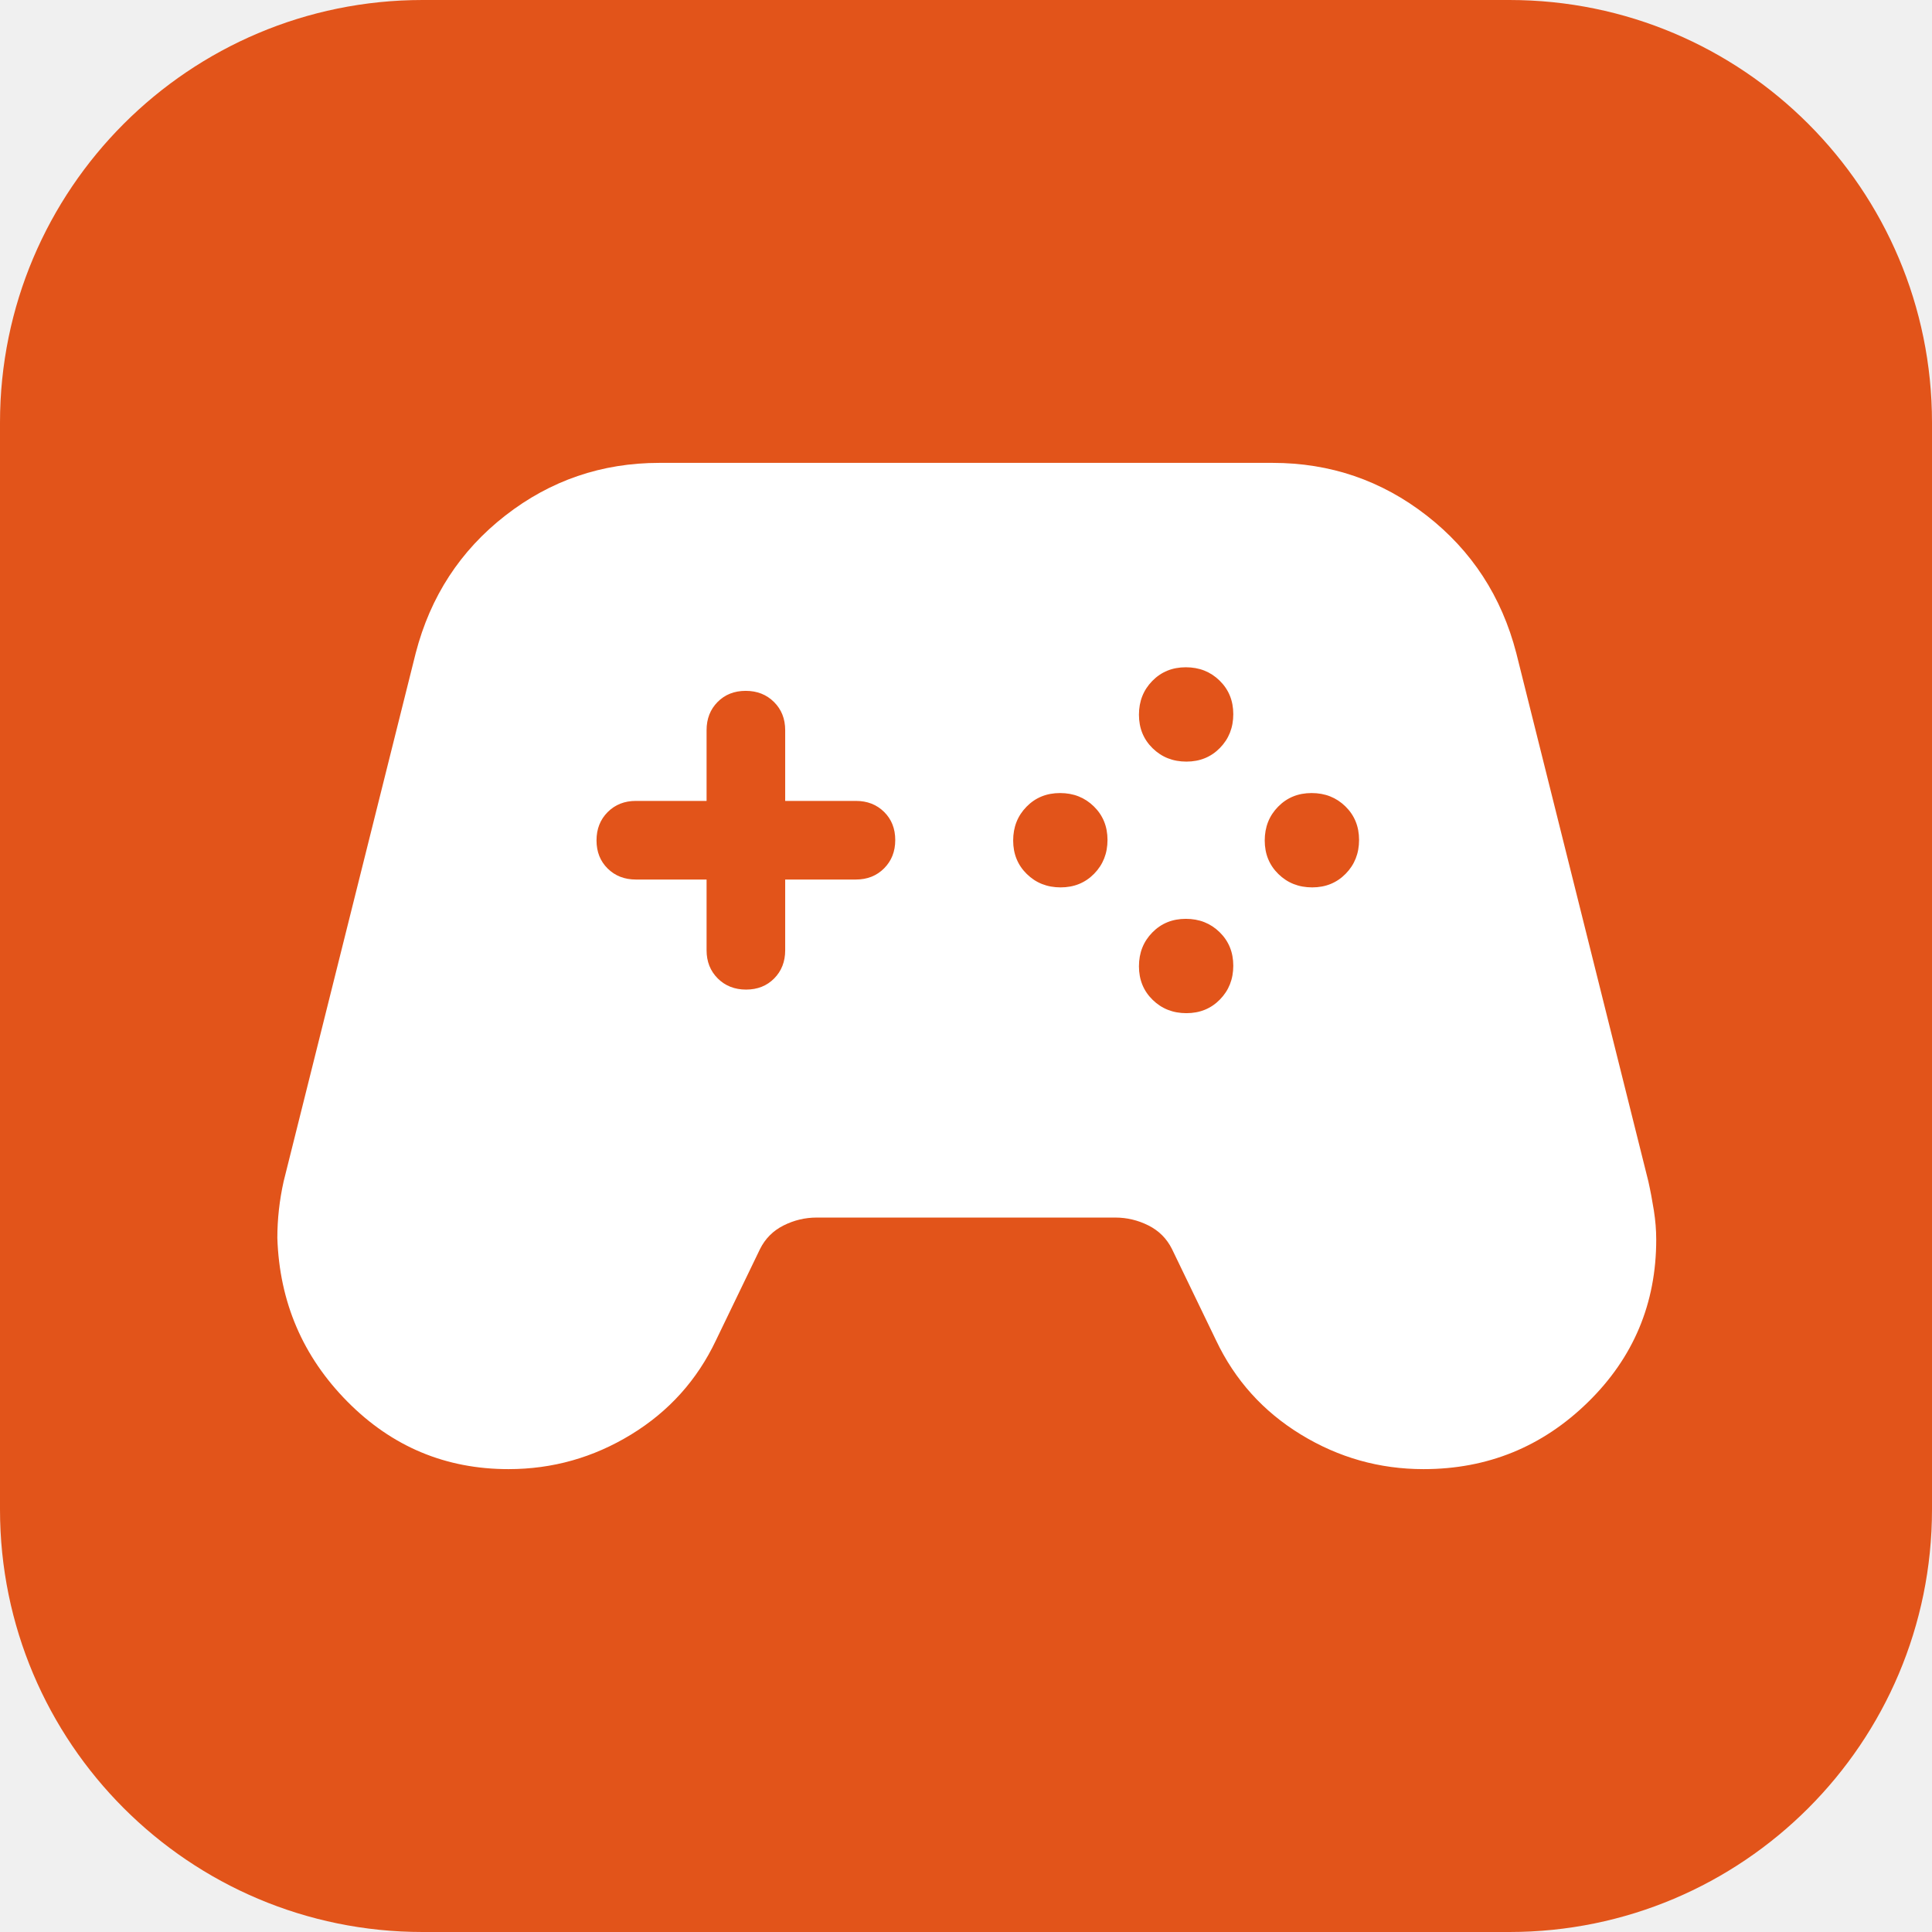
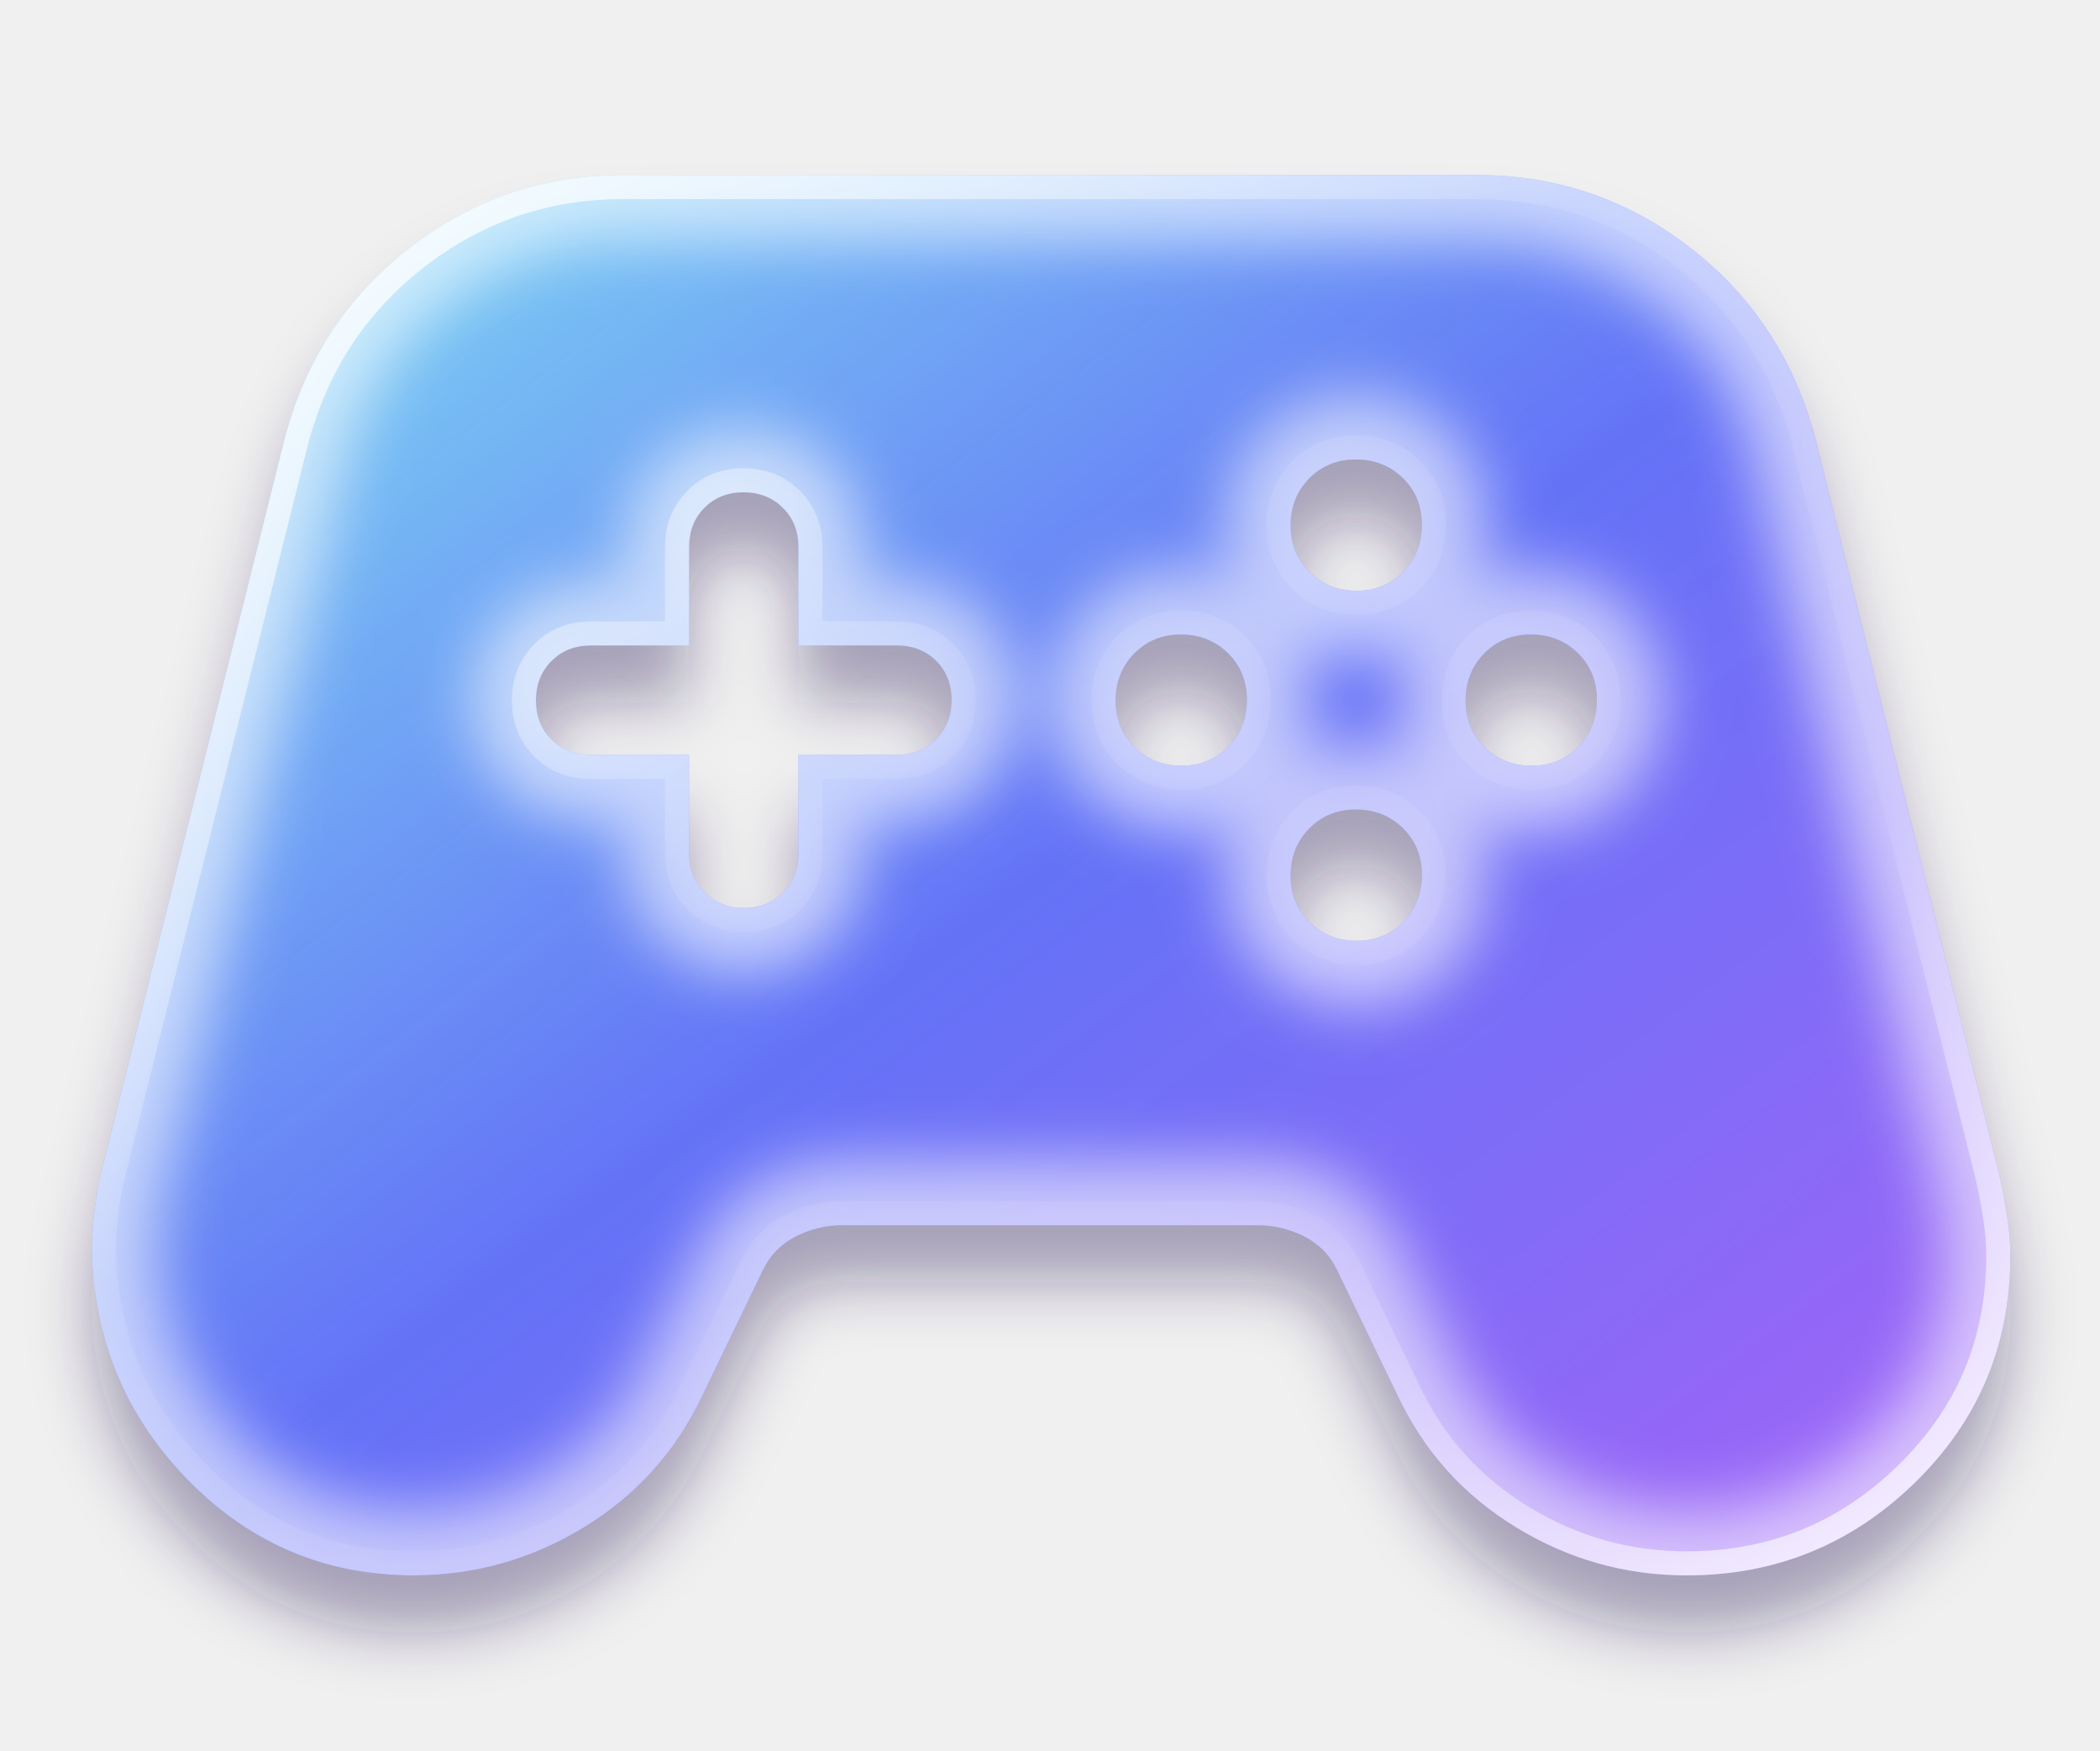
- <svg xmlns="http://www.w3.org/2000/svg" viewBox="0 0 64 64">
-   <rect width="64" height="64" rx="14" fill="#e2541a" />
-   <svg x="7" y="7" width="50" height="50" viewBox="0 -960 960 960">
-     <path fill="#fff" d="M189-160q-60 0-102.5-43T42-307q0-9 1-18t3-18l84-336q14-54 57-87.5t98-33.5h390q55 0 98 33.5t57 87.5l84 336q2 9 3.5 18.5T919-306q0 61-43.5 103.5T771-160q-42 0-78-22t-54-60l-28-58q-5-10-15-15t-21-5H385q-11 0-21 5t-15 15l-28 58q-18 38-54 60t-78 22Zm351.18-370q12.82 0 21.32-8.68 8.5-8.67 8.5-21.5 0-12.82-8.68-21.32-8.67-8.5-21.5-8.5-12.82 0-21.32 8.68-8.5 8.67-8.5 21.5 0 12.82 8.68 21.32 8.67 8.5 21.5 8.5Zm80-80q12.82 0 21.32-8.68 8.5-8.67 8.5-21.5 0-12.82-8.68-21.32-8.67-8.5-21.5-8.5-12.82 0-21.32 8.68-8.5 8.67-8.5 21.5 0 12.82 8.68 21.32 8.67 8.5 21.5 8.5Zm0 160q12.82 0 21.32-8.68 8.5-8.67 8.5-21.5 0-12.82-8.68-21.32-8.67-8.5-21.5-8.5-12.82 0-21.32 8.68-8.5 8.67-8.5 21.5 0 12.82 8.68 21.32 8.67 8.5 21.5 8.5Zm80-80q12.82 0 21.32-8.68 8.5-8.67 8.5-21.5 0-12.82-8.68-21.32-8.67-8.5-21.5-8.5-12.82 0-21.32 8.68-8.5 8.67-8.5 21.5 0 12.82 8.68 21.32 8.67 8.5 21.5 8.5Zm-360.06 65q10.88 0 17.88-7.08 7-7.09 7-17.92v-45h45q10.83 0 17.92-7.12 7.08-7.11 7.08-18 0-10.88-7.08-17.88-7.09-7-17.92-7h-45v-45q0-10.83-7.12-17.92-7.11-7.08-18-7.08-10.88 0-17.88 7.08-7 7.09-7 17.92v45h-45q-10.83 0-17.92 7.12-7.08 7.11-7.08 18 0 10.88 7.08 17.88 7.09 7 17.92 7h45v45q0 10.83 7.12 17.92 7.11 7.08 18 7.08Z" />
-   </svg>
+ <svg xmlns="http://www.w3.org/2000/svg" viewBox="0 -880 960 800">
+   <defs>
+     <clipPath id="c">
+       <path d="M189-160q-60 0-102.5-43T42-307q0-9 1-18t3-18l84-336q14-54 57-87.5t98-33.5h390q55 0 98 33.5t57 87.5l84 336q2 9 3.5 18.5T919-306q0 61-43.5 103.5T771-160q-42 0-78-22t-54-60l-28-58q-5-10-15-15t-21-5H385q-11 0-21 5t-15 15l-28 58q-18 38-54 60t-78 22Zm351.18-370q12.82 0 21.32-8.68 8.5-8.67 8.5-21.5 0-12.82-8.68-21.32-8.67-8.5-21.5-8.5-12.82 0-21.32 8.68-8.5 8.67-8.5 21.5 0 12.82 8.68 21.32 8.67 8.5 21.5 8.5Zm80-80q12.82 0 21.32-8.68 8.5-8.67 8.5-21.5 0-12.82-8.68-21.32-8.67-8.5-21.5-8.5-12.82 0-21.32 8.68-8.5 8.67-8.5 21.5 0 12.82 8.68 21.32 8.67 8.5 21.5 8.5Zm0 160q12.82 0 21.32-8.68 8.5-8.67 8.5-21.5 0-12.82-8.68-21.32-8.67-8.5-21.5-8.5-12.82 0-21.32 8.68-8.5 8.67-8.5 21.5 0 12.82 8.68 21.32 8.67 8.5 21.5 8.5Zm80-80q12.82 0 21.32-8.68 8.5-8.67 8.5-21.5 0-12.82-8.68-21.32-8.67-8.5-21.5-8.5-12.82 0-21.32 8.68-8.5 8.67-8.5 21.5 0 12.82 8.68 21.32 8.67 8.5 21.5 8.5Zm-360.06 65q10.88 0 17.88-7.08 7-7.09 7-17.92v-45h45q10.83 0 17.92-7.12 7.08-7.11 7.08-18 0-10.88-7.08-17.88-7.09-7-17.92-7h-45v-45q0-10.83-7.12-17.92-7.11-7.08-18-7.08-10.88 0-17.88 7.08-7 7.09-7 17.92v45h-45q-10.83 0-17.92 7.12-7.08 7.11-7.08 18 0 10.88 7.08 17.88 7.09 7 17.92 7h45v45q0 10.83 7.12 17.92 7.11 7.08 18 7.08Z" />
+     </clipPath>
+     <linearGradient id="g" x1="0" y1="0" x2="1" y2="1">
+       <stop offset="0" stop-color="#7ee8f5" stop-opacity=".95" />
+       <stop offset=".5" stop-color="#5b6cff" stop-opacity=".88" />
+       <stop offset="1" stop-color="#a45cff" stop-opacity=".9" />
+     </linearGradient>
+     <linearGradient id="e" x1="0" y1="0" x2="1" y2="1">
+       <stop offset="0" stop-color="#fff" />
+       <stop offset=".4" stop-color="#fff" stop-opacity=".1" />
+       <stop offset=".7" stop-color="#fff" stop-opacity=".05" />
+       <stop offset="1" stop-color="#fff" stop-opacity=".8" />
+     </linearGradient>
+     <filter id="b" x="-30%" y="-30%" width="160%" height="160%">
+       <feGaussianBlur stdDeviation="14" />
+     </filter>
+   </defs>
+   <path d="M189-160q-60 0-102.5-43T42-307q0-9 1-18t3-18l84-336q14-54 57-87.5t98-33.5h390q55 0 98 33.5t57 87.5l84 336q2 9 3.5 18.5T919-306q0 61-43.5 103.5T771-160q-42 0-78-22t-54-60l-28-58q-5-10-15-15t-21-5H385q-11 0-21 5t-15 15l-28 58q-18 38-54 60t-78 22Zm351.18-370q12.82 0 21.32-8.68 8.5-8.67 8.5-21.5 0-12.82-8.68-21.32-8.67-8.5-21.5-8.5-12.82 0-21.32 8.68-8.5 8.67-8.5 21.5 0 12.82 8.68 21.32 8.67 8.5 21.5 8.5Zm80-80q12.82 0 21.32-8.68 8.5-8.67 8.5-21.5 0-12.82-8.68-21.32-8.67-8.5-21.5-8.5-12.82 0-21.32 8.68-8.5 8.67-8.5 21.5 0 12.82 8.68 21.32 8.67 8.5 21.5 8.5Zm0 160q12.82 0 21.32-8.68 8.5-8.67 8.5-21.5 0-12.82-8.68-21.32-8.67-8.5-21.5-8.5-12.82 0-21.32 8.68-8.5 8.67-8.5 21.5 0 12.82 8.68 21.32 8.67 8.5 21.5 8.5Zm80-80q12.82 0 21.32-8.68 8.5-8.67 8.5-21.5 0-12.82-8.68-21.32-8.67-8.5-21.5-8.5-12.82 0-21.32 8.68-8.5 8.67-8.5 21.5 0 12.82 8.68 21.32 8.67 8.5 21.5 8.5Zm-360.06 65q10.88 0 17.88-7.08 7-7.09 7-17.92v-45h45q10.83 0 17.92-7.12 7.08-7.11 7.08-18 0-10.88-7.08-17.88-7.09-7-17.92-7h-45v-45q0-10.83-7.12-17.92-7.11-7.08-18-7.08-10.88 0-17.88 7.08-7 7.09-7 17.92v45h-45q-10.83 0-17.92 7.12-7.08 7.11-7.08 18 0 10.88 7.08 17.88 7.09 7 17.92 7h45v45q0 10.83 7.12 17.92 7.11 7.08 18 7.08Z" fill="#1a1050" opacity=".35" transform="translate(0 26)" filter="url(#b)" />
+   <path d="M189-160q-60 0-102.5-43T42-307q0-9 1-18t3-18l84-336q14-54 57-87.5t98-33.5h390q55 0 98 33.5t57 87.5l84 336q2 9 3.5 18.5T919-306q0 61-43.5 103.5T771-160q-42 0-78-22t-54-60l-28-58q-5-10-15-15t-21-5H385q-11 0-21 5t-15 15l-28 58q-18 38-54 60t-78 22Zm351.18-370q12.82 0 21.32-8.68 8.5-8.67 8.5-21.5 0-12.82-8.68-21.32-8.67-8.5-21.5-8.5-12.82 0-21.32 8.68-8.5 8.67-8.5 21.5 0 12.82 8.68 21.32 8.67 8.5 21.5 8.5Zm80-80q12.82 0 21.32-8.68 8.5-8.67 8.5-21.5 0-12.82-8.68-21.32-8.67-8.5-21.5-8.5-12.82 0-21.32 8.68-8.5 8.67-8.5 21.5 0 12.82 8.68 21.32 8.67 8.5 21.5 8.5Zm0 160q12.82 0 21.32-8.68 8.5-8.67 8.5-21.5 0-12.82-8.68-21.32-8.67-8.5-21.5-8.5-12.82 0-21.32 8.68-8.5 8.67-8.5 21.5 0 12.82 8.68 21.32 8.67 8.5 21.5 8.5Zm80-80q12.82 0 21.32-8.68 8.5-8.67 8.5-21.5 0-12.82-8.68-21.32-8.67-8.5-21.5-8.5-12.82 0-21.32 8.68-8.5 8.67-8.5 21.5 0 12.82 8.68 21.32 8.67 8.5 21.5 8.5Zm-360.06 65q10.88 0 17.88-7.08 7-7.09 7-17.92v-45h45q10.83 0 17.92-7.12 7.08-7.11 7.08-18 0-10.88-7.08-17.88-7.09-7-17.92-7h-45v-45q0-10.83-7.12-17.92-7.11-7.08-18-7.08-10.88 0-17.88 7.08-7 7.09-7 17.92v45h-45q-10.83 0-17.92 7.12-7.08 7.11-7.08 18 0 10.88 7.08 17.88 7.09 7 17.92 7h45v45q0 10.83 7.12 17.92 7.11 7.08 18 7.08Z" fill="url(#g)" />
+   <g clip-path="url(#c)">
+     <path d="M189-160q-60 0-102.5-43T42-307q0-9 1-18t3-18l84-336q14-54 57-87.5t98-33.5h390q55 0 98 33.5t57 87.5l84 336q2 9 3.5 18.5T919-306q0 61-43.5 103.5T771-160q-42 0-78-22t-54-60l-28-58q-5-10-15-15t-21-5H385q-11 0-21 5t-15 15l-28 58q-18 38-54 60t-78 22Zm351.18-370q12.82 0 21.32-8.68 8.5-8.67 8.5-21.5 0-12.82-8.68-21.32-8.67-8.5-21.5-8.5-12.82 0-21.32 8.68-8.5 8.67-8.5 21.5 0 12.82 8.68 21.32 8.67 8.5 21.5 8.5Zm80-80q12.82 0 21.32-8.68 8.5-8.67 8.5-21.5 0-12.82-8.68-21.32-8.67-8.5-21.5-8.5-12.82 0-21.32 8.68-8.5 8.67-8.5 21.5 0 12.82 8.68 21.32 8.67 8.5 21.5 8.5Zm0 160q12.82 0 21.32-8.68 8.5-8.67 8.5-21.5 0-12.82-8.68-21.32-8.67-8.5-21.5-8.5-12.82 0-21.32 8.68-8.5 8.67-8.5 21.5 0 12.82 8.68 21.32 8.67 8.5 21.5 8.5Zm80-80q12.82 0 21.32-8.68 8.5-8.67 8.5-21.5 0-12.82-8.68-21.32-8.67-8.5-21.5-8.5-12.82 0-21.32 8.68-8.5 8.67-8.5 21.5 0 12.82 8.68 21.32 8.67 8.5 21.5 8.5Zm-360.06 65q10.88 0 17.88-7.08 7-7.09 7-17.92v-45h45q10.83 0 17.92-7.12 7.08-7.11 7.08-18 0-10.88-7.08-17.88-7.09-7-17.92-7h-45v-45q0-10.83-7.12-17.92-7.11-7.08-18-7.08-10.88 0-17.88 7.08-7 7.09-7 17.92v45h-45q-10.83 0-17.92 7.12-7.08 7.11-7.08 18 0 10.88 7.08 17.88 7.09 7 17.92 7h45v45q0 10.83 7.12 17.92 7.11 7.08 18 7.08Z" fill="none" stroke="#fff" stroke-opacity=".6" stroke-width="60" filter="url(#b)" />
+     <path d="M189-160q-60 0-102.5-43T42-307q0-9 1-18t3-18l84-336q14-54 57-87.5t98-33.5h390q55 0 98 33.5t57 87.5l84 336q2 9 3.5 18.5T919-306q0 61-43.5 103.5T771-160q-42 0-78-22t-54-60l-28-58q-5-10-15-15t-21-5H385q-11 0-21 5t-15 15l-28 58q-18 38-54 60t-78 22Zm351.18-370q12.82 0 21.32-8.68 8.5-8.67 8.5-21.5 0-12.82-8.68-21.32-8.67-8.5-21.5-8.5-12.82 0-21.32 8.68-8.5 8.67-8.5 21.5 0 12.82 8.68 21.32 8.67 8.5 21.5 8.5Zm80-80q12.82 0 21.32-8.68 8.5-8.67 8.5-21.5 0-12.82-8.68-21.32-8.67-8.5-21.5-8.5-12.82 0-21.32 8.68-8.5 8.67-8.5 21.5 0 12.82 8.68 21.32 8.67 8.5 21.5 8.5Zm0 160q12.82 0 21.32-8.68 8.5-8.67 8.5-21.5 0-12.82-8.68-21.32-8.67-8.5-21.5-8.5-12.82 0-21.32 8.68-8.5 8.67-8.5 21.5 0 12.82 8.68 21.32 8.67 8.5 21.5 8.5Zm80-80q12.82 0 21.32-8.68 8.5-8.67 8.5-21.5 0-12.82-8.68-21.32-8.67-8.5-21.5-8.5-12.82 0-21.32 8.68-8.5 8.67-8.5 21.5 0 12.82 8.68 21.32 8.67 8.5 21.5 8.5Zm-360.06 65q10.88 0 17.88-7.08 7-7.09 7-17.92v-45h45q10.83 0 17.92-7.12 7.08-7.11 7.08-18 0-10.88-7.08-17.88-7.09-7-17.92-7h-45v-45q0-10.83-7.12-17.92-7.11-7.08-18-7.08-10.88 0-17.88 7.08-7 7.09-7 17.92v45h-45q-10.83 0-17.92 7.12-7.08 7.11-7.08 18 0 10.88 7.08 17.88 7.09 7 17.92 7h45v45q0 10.83 7.12 17.92 7.11 7.08 18 7.08Z" fill="none" stroke="url(#e)" stroke-width="22" />
+   </g>
</svg>
